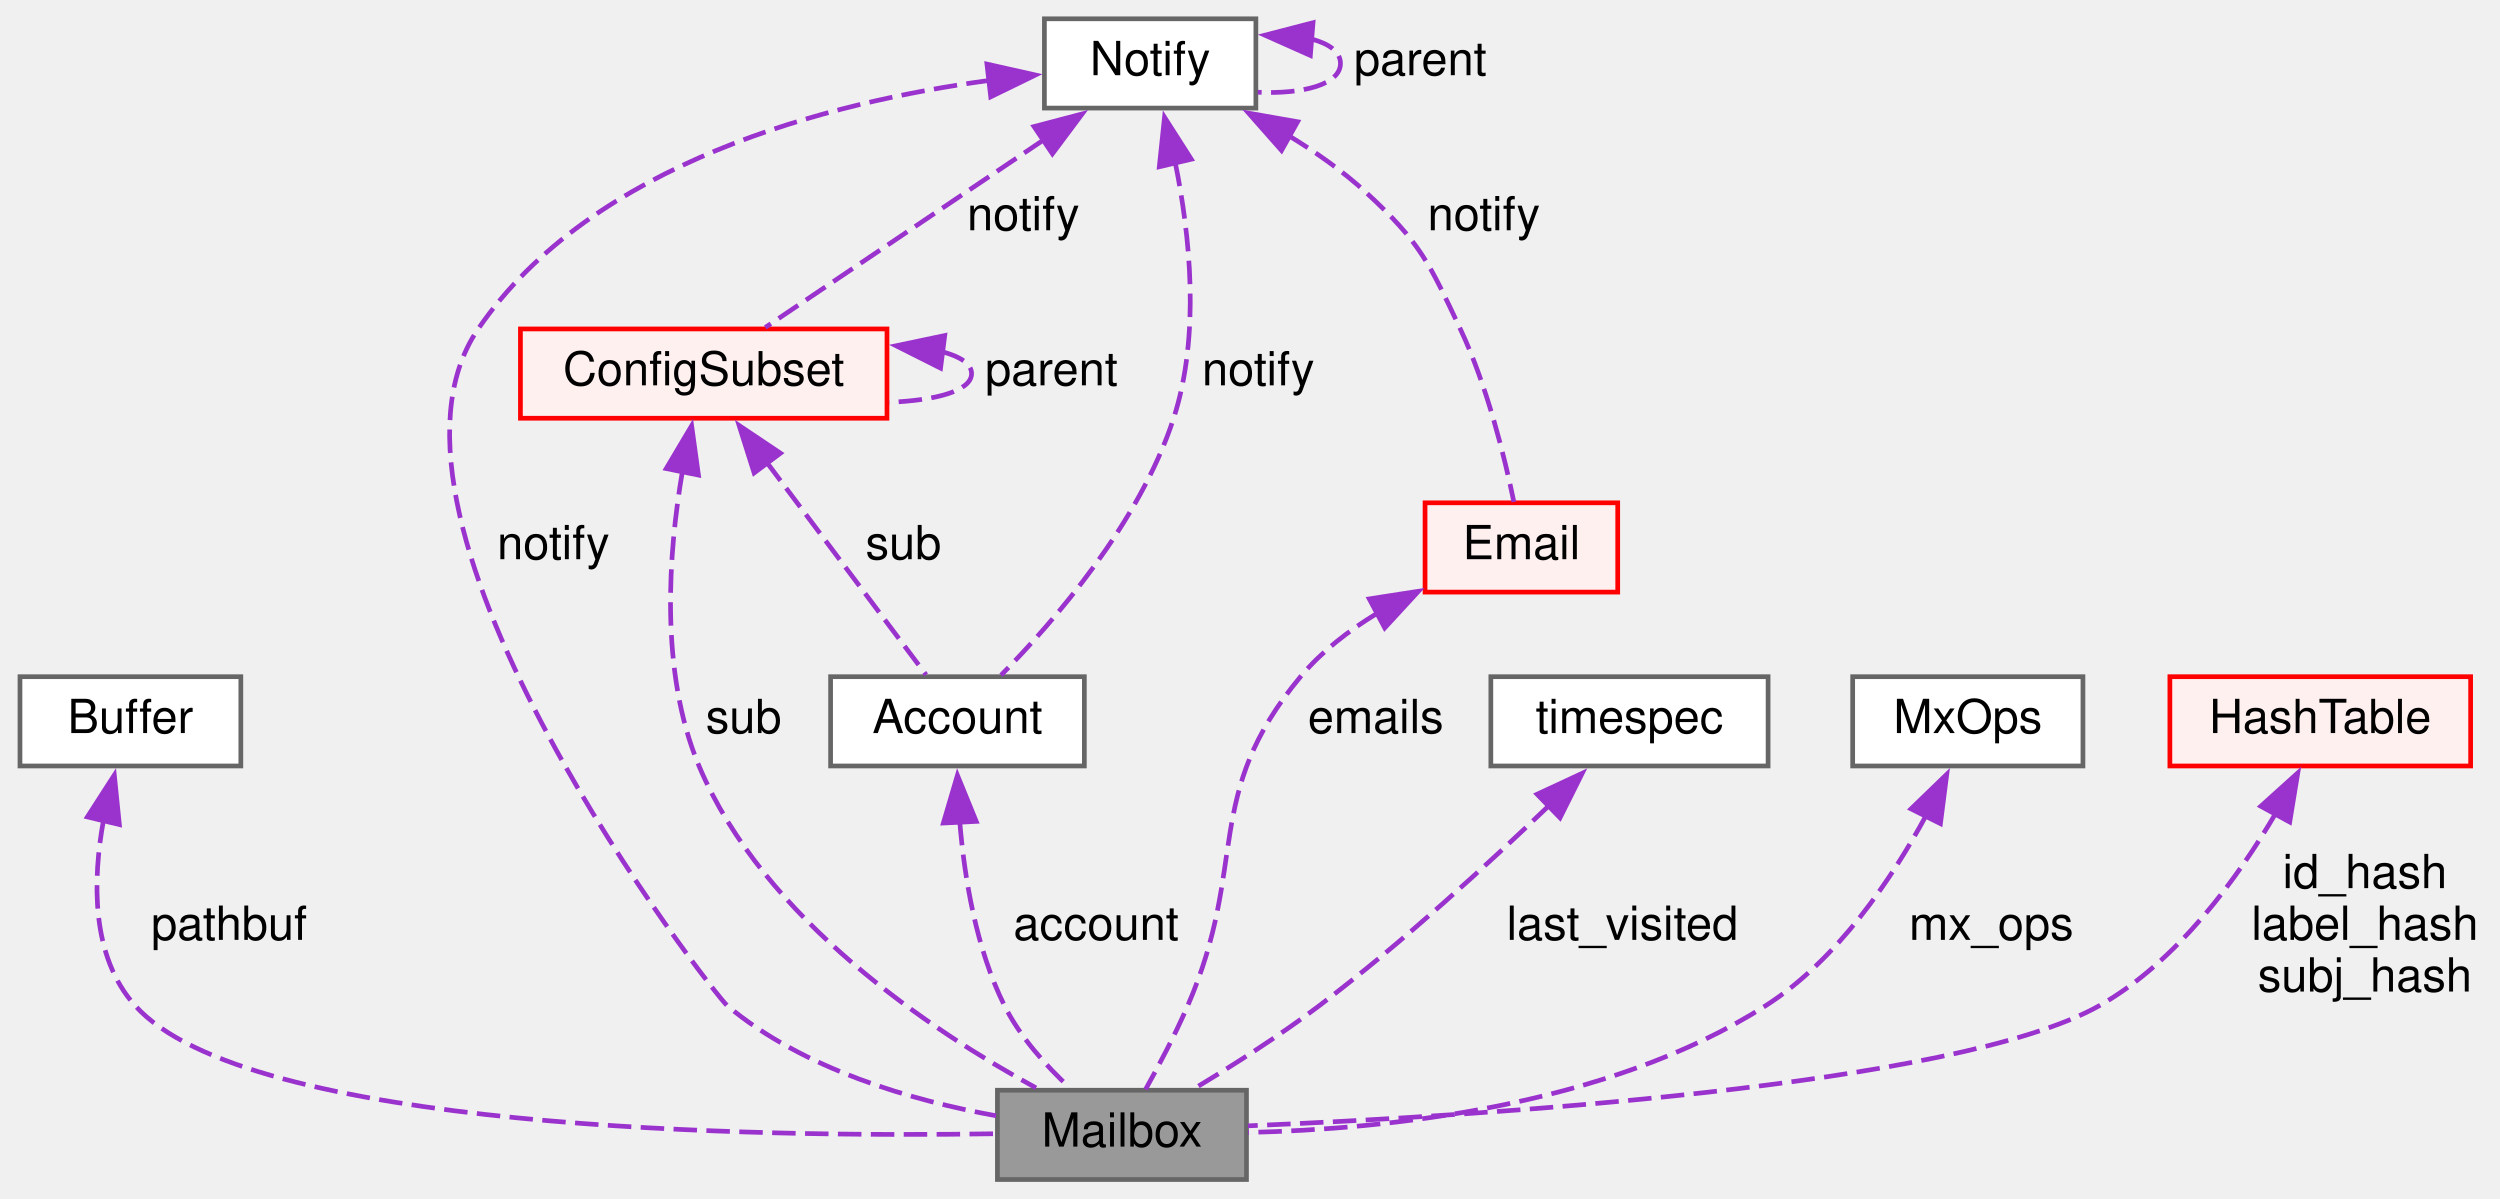
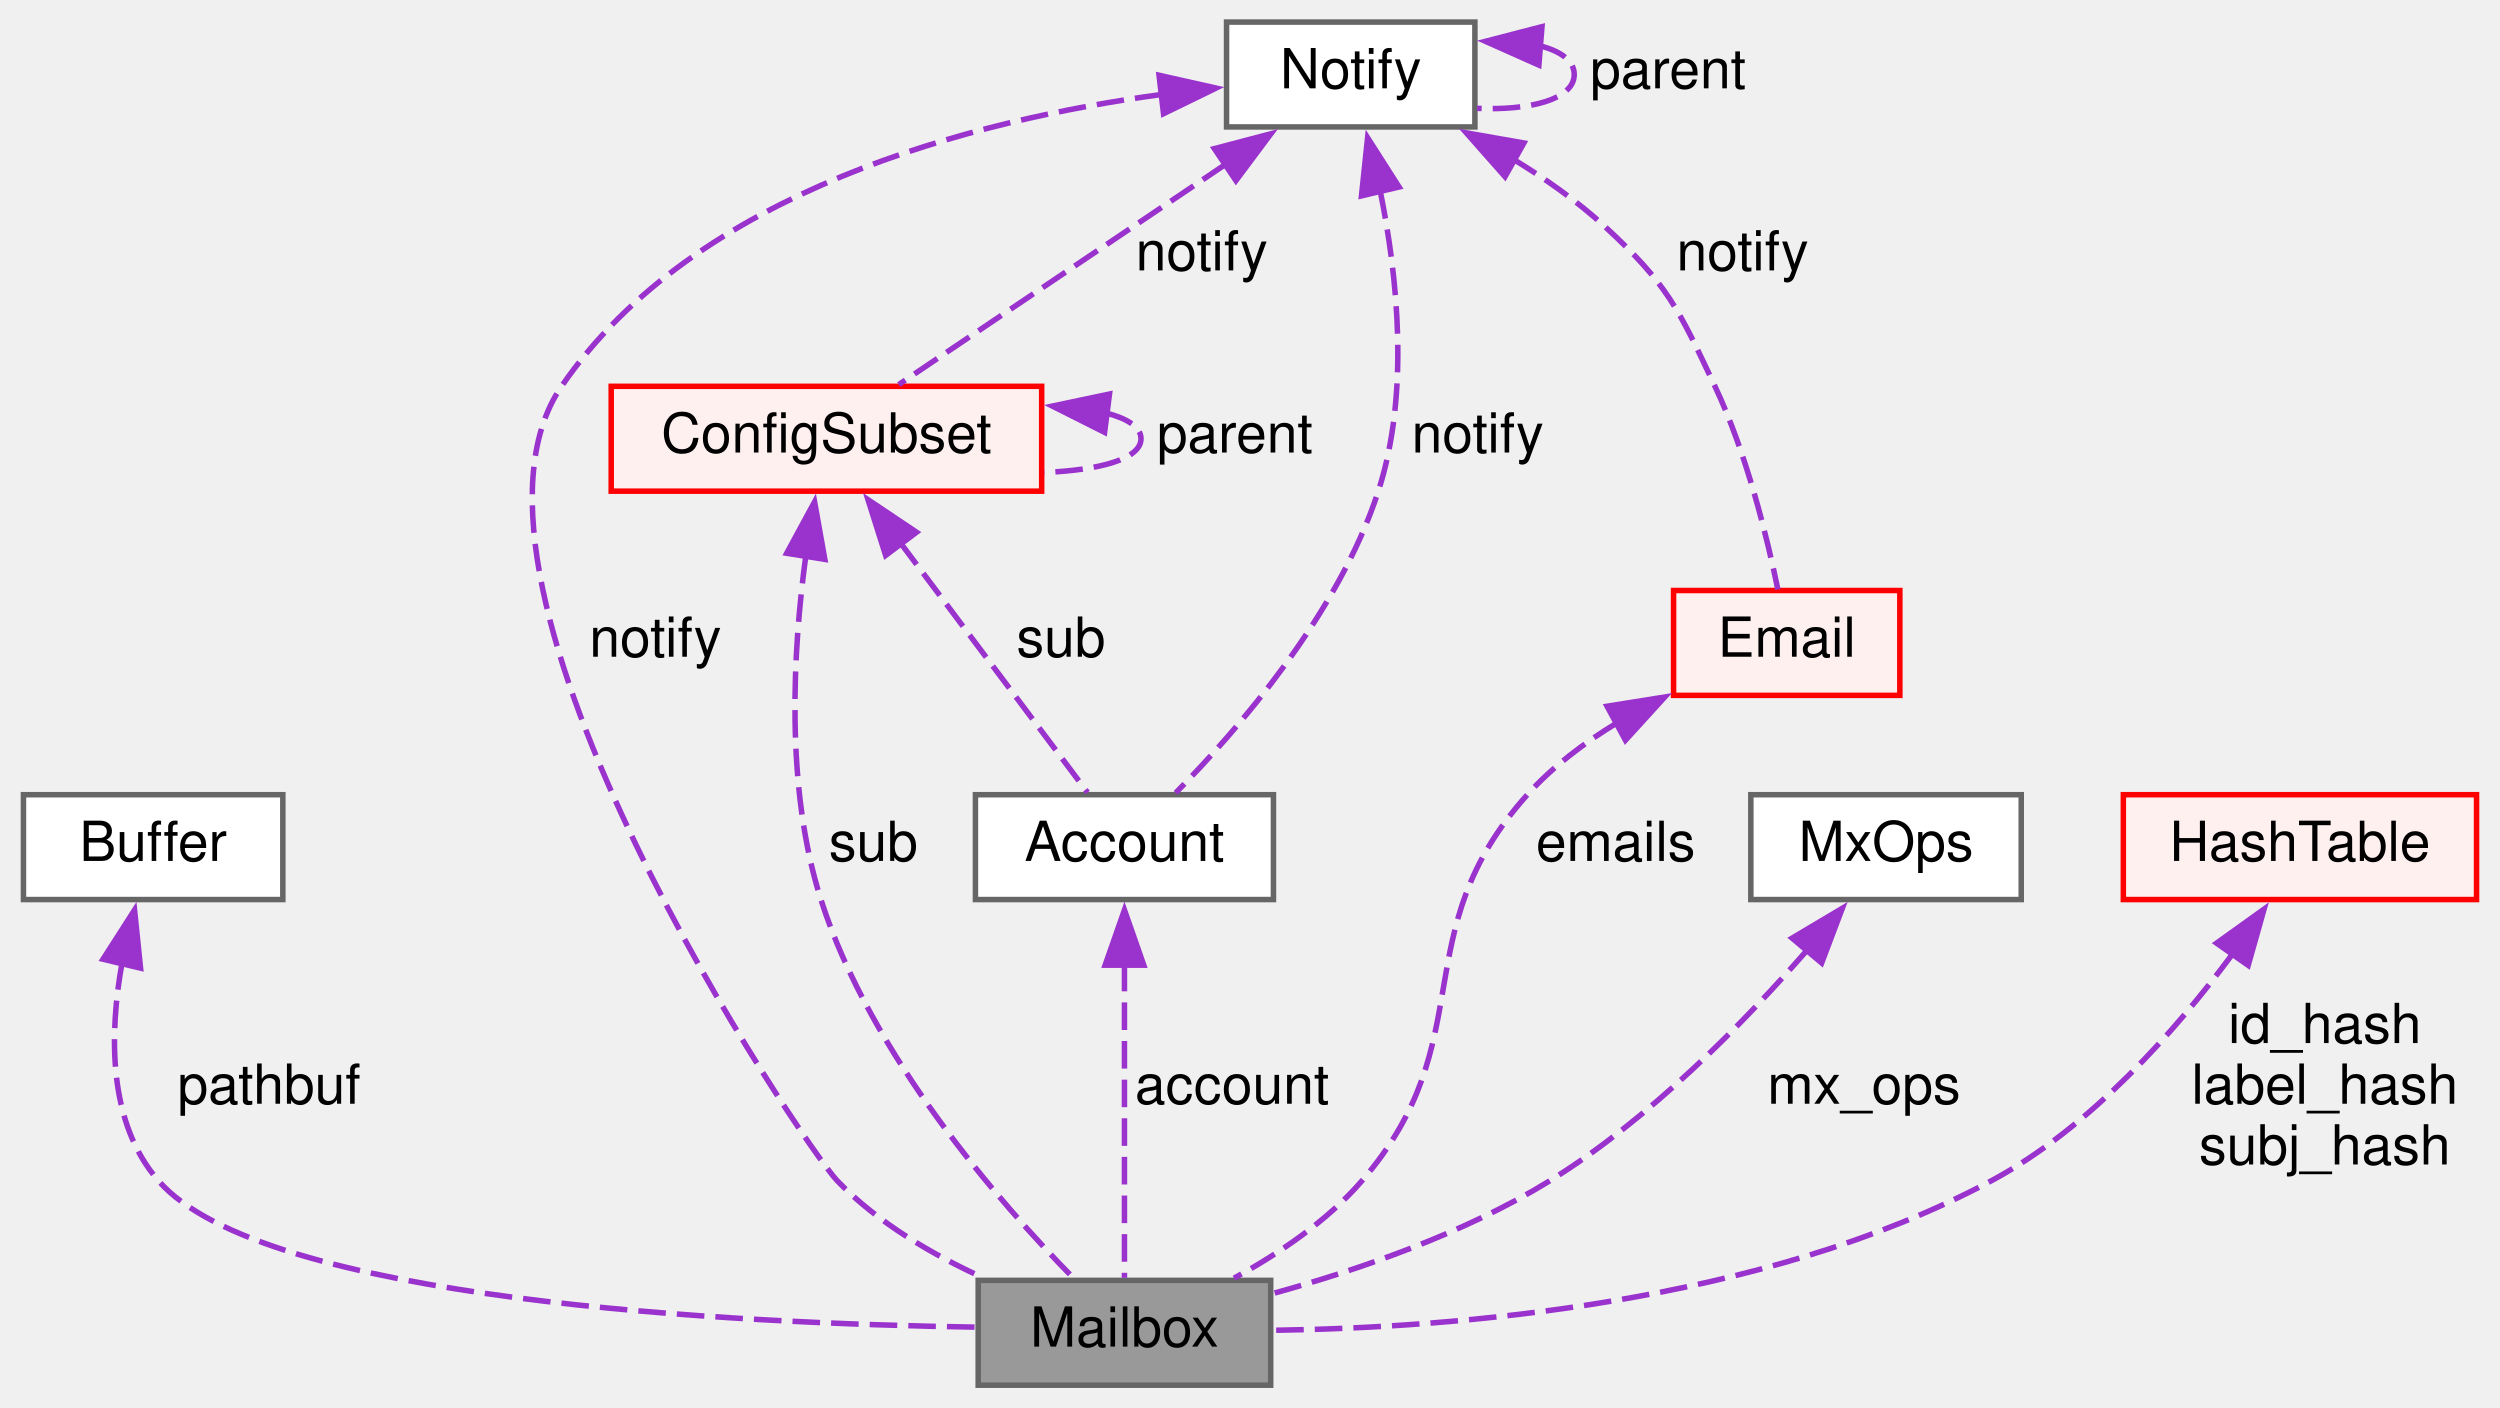
- <svg xmlns="http://www.w3.org/2000/svg" xmlns:xlink="http://www.w3.org/1999/xlink" width="532pt" height="255pt" viewBox="0.00 0.00 531.50 255.00">
+ <svg xmlns="http://www.w3.org/2000/svg" xmlns:xlink="http://www.w3.org/1999/xlink" width="453pt" height="255pt" viewBox="0.00 0.00 452.50 255.00">
  <g id="graph0" class="graph" transform="scale(1 1) rotate(0) translate(4 251)">
    <g id="node1" class="node">
      <g id="a_node1">
        <a xlink:title="A mailbox.">
-           <polygon fill="#999999" stroke="#666666" points="261,-19 208,-19 208,0 261,0 261,-19" />
-           <text text-anchor="middle" x="234.5" y="-7" font-family="Helvetica,sans-Serif" font-size="10.00">Mailbox</text>
+           <polygon fill="#999999" stroke="#666666" points="226,-19 173,-19 173,0 226,0 226,-19" />
+           <text text-anchor="middle" x="199.5" y="-7" font-family="Helvetica,sans-Serif" font-size="10.00">Mailbox</text>
        </a>
      </g>
    </g>
    <g id="node2" class="node">
      <g id="a_node2">
        <a xlink:href="structBuffer.html" target="_top" xlink:title="String manipulation buffer.">
          <polygon fill="white" stroke="#666666" points="47,-107 0,-107 0,-88 47,-88 47,-107" />
          <text text-anchor="middle" x="23.5" y="-95" font-family="Helvetica,sans-Serif" font-size="10.00">Buffer</text>
        </a>
      </g>
    </g>
    <g id="edge1" class="edge">
-       <path fill="none" stroke="#9a32cd" stroke-dasharray="5,2" d="M17.79,-76.55C15.43,-63.7 15.09,-47.49 24.5,-37 48.3,-10.46 156.63,-8.93 207.7,-9.74" />
-       <polygon fill="#9a32cd" stroke="#9a32cd" points="14.34,-77.16 20.08,-86.07 21.15,-75.53 14.34,-77.16" />
+       <path fill="none" stroke="#9a32cd" stroke-dasharray="5,2" d="M17.88,-76.62C15.55,-63.8 15.22,-47.61 24.5,-37 43.47,-15.32 128.53,-11.18 172.69,-10.52" />
+       <polygon fill="#9a32cd" stroke="#9a32cd" points="14.41,-77.19 20.13,-86.11 21.22,-75.57 14.41,-77.19" />
      <text text-anchor="middle" x="44.5" y="-51" font-family="Helvetica,sans-Serif" font-size="10.00"> pathbuf</text>
    </g>
    <g id="node3" class="node">
      <g id="a_node3">
        <a xlink:href="structConfigSubset.html" target="_top" xlink:title="A set of inherited config items.">
          <polygon fill="#fff0f0" stroke="red" points="184.5,-181 106.5,-181 106.5,-162 184.5,-162 184.5,-181" />
          <text text-anchor="middle" x="145.5" y="-169" font-family="Helvetica,sans-Serif" font-size="10.00">ConfigSubset</text>
        </a>
      </g>
    </g>
    <g id="edge2" class="edge">
-       <path fill="none" stroke="#9a32cd" stroke-dasharray="5,2" d="M140.97,-150.71C138.01,-133.44 136.06,-108.09 144.5,-88 158.23,-55.3 194.14,-31.56 216.22,-19.49" />
-       <polygon fill="#9a32cd" stroke="#9a32cd" points="137.52,-151.29 142.93,-160.4 144.38,-149.9 137.52,-151.29" />
+       <path fill="none" stroke="#9a32cd" stroke-dasharray="5,2" d="M141.76,-150.25C139.44,-133.21 137.98,-108.45 144.5,-88 153.52,-59.71 177.05,-32.89 190.22,-19.45" />
+       <polygon fill="#9a32cd" stroke="#9a32cd" points="138.3,-150.75 143.35,-160.07 145.21,-149.64 138.3,-150.75" />
      <text text-anchor="middle" x="154" y="-95" font-family="Helvetica,sans-Serif" font-size="10.00"> sub</text>
    </g>
    <g id="edge3" class="edge">
      <path fill="none" stroke="#9a32cd" stroke-dasharray="5,2" d="M196.24,-176.15C200.12,-175.12 202.5,-173.57 202.5,-171.5 202.5,-167.83 194.96,-165.79 184.93,-165.39" />
      <polygon fill="#9a32cd" stroke="#9a32cd" points="195.9,-172.66 186.43,-177.42 196.79,-179.6 195.9,-172.66" />
      <text text-anchor="middle" x="219.5" y="-169" font-family="Helvetica,sans-Serif" font-size="10.00"> parent</text>
    </g>
-     <g id="node9" class="node">
-       <g id="a_node9">
+     <g id="node8" class="node">
+       <g id="a_node8">
        <a xlink:href="structAccount.html" target="_top" xlink:title="A group of associated Mailboxes.">
          <polygon fill="white" stroke="#666666" points="226.5,-107 172.5,-107 172.5,-88 226.5,-88 226.5,-107" />
          <text text-anchor="middle" x="199.5" y="-95" font-family="Helvetica,sans-Serif" font-size="10.00">Account</text>
        </a>
      </g>
    </g>
-     <g id="edge12" class="edge">
+     <g id="edge11" class="edge">
      <path fill="none" stroke="#9a32cd" stroke-dasharray="5,2" d="M158.84,-152.72C169.63,-138.33 184.38,-118.66 192.82,-107.4" />
      <polygon fill="#9a32cd" stroke="#9a32cd" points="156.23,-150.36 153.03,-160.46 161.83,-154.56 156.23,-150.36" />
      <text text-anchor="middle" x="188" y="-132" font-family="Helvetica,sans-Serif" font-size="10.00"> sub</text>
    </g>
    <g id="node4" class="node">
      <g id="a_node4">
        <a xlink:href="structNotify.html" target="_top" xlink:title="Notification API.">
          <polygon fill="white" stroke="#666666" points="263,-247 218,-247 218,-228 263,-228 263,-247" />
          <text text-anchor="middle" x="240.5" y="-235" font-family="Helvetica,sans-Serif" font-size="10.00">Notify</text>
        </a>
      </g>
    </g>
-     <g id="edge14" class="edge">
-       <path fill="none" stroke="#9a32cd" stroke-dasharray="5,2" d="M206.34,-233.9C172.32,-229.28 121.79,-216.48 97.5,-181 69.4,-139.95 147.79,-39.27 150.5,-37 166.68,-23.45 189.82,-16.81 207.72,-13.56" />
+     <g id="edge13" class="edge">
+       <path fill="none" stroke="#9a32cd" stroke-dasharray="5,2" d="M206.34,-233.9C172.32,-229.28 121.79,-216.48 97.5,-181 72.91,-145.08 141.47,-43.24 147.5,-37 154.82,-29.42 164.77,-23.62 174.01,-19.41" />
      <polygon fill="#9a32cd" stroke="#9a32cd" points="205.77,-237.36 216.1,-235.04 206.58,-230.4 205.77,-237.36" />
-       <text text-anchor="middle" x="113.5" y="-132" font-family="Helvetica,sans-Serif" font-size="10.00"> notify</text>
+       <text text-anchor="middle" x="114.5" y="-132" font-family="Helvetica,sans-Serif" font-size="10.00"> notify</text>
    </g>
    <g id="edge4" class="edge">
      <path fill="none" stroke="#9a32cd" stroke-dasharray="5,2" d="M217.84,-221.24C199.35,-208.78 173.86,-191.61 158.6,-181.32" />
      <polygon fill="#9a32cd" stroke="#9a32cd" points="215.79,-224.07 226.04,-226.76 219.7,-218.27 215.79,-224.07" />
      <text text-anchor="middle" x="213.5" y="-202" font-family="Helvetica,sans-Serif" font-size="10.00"> notify</text>
    </g>
    <g id="edge5" class="edge">
      <path fill="none" stroke="#9a32cd" stroke-dasharray="5,2" d="M274.84,-242.69C278.59,-241.7 281,-239.97 281,-237.5 281,-232.99 272.93,-230.94 263.4,-231.37" />
      <polygon fill="#9a32cd" stroke="#9a32cd" points="274.59,-239.2 264.91,-243.51 275.16,-246.17 274.59,-239.2" />
      <text text-anchor="middle" x="298" y="-235" font-family="Helvetica,sans-Serif" font-size="10.00"> parent</text>
    </g>
    <g id="node5" class="node">
      <g id="a_node5">
        <a xlink:href="structEmail.html" target="_top" xlink:title="The envelope/body of an email.">
          <polygon fill="#fff0f0" stroke="red" points="340,-144 299,-144 299,-125 340,-125 340,-144" />
          <text text-anchor="middle" x="319.5" y="-132" font-family="Helvetica,sans-Serif" font-size="10.00">Email</text>
        </a>
      </g>
    </g>
    <g id="edge7" class="edge">
      <path fill="none" stroke="#9a32cd" stroke-dasharray="5,2" d="M269.82,-222.23C275.68,-218.68 281.55,-214.56 286.5,-210 298.01,-199.39 299.82,-195.16 306.5,-181 312.25,-168.82 315.97,-153.57 317.9,-144.18" />
      <polygon fill="#9a32cd" stroke="#9a32cd" points="268.46,-218.98 261.45,-226.92 271.88,-225.09 268.46,-218.98" />
      <text text-anchor="middle" x="311.5" y="-202" font-family="Helvetica,sans-Serif" font-size="10.00"> notify</text>
    </g>
-     <g id="edge13" class="edge">
+     <g id="edge12" class="edge">
      <path fill="none" stroke="#9a32cd" stroke-dasharray="5,2" d="M245.86,-216.31C248.96,-201.04 251.25,-179.73 245.5,-162 238.28,-139.73 220,-118.72 208.78,-107.33" />
      <polygon fill="#9a32cd" stroke="#9a32cd" points="242.45,-215.51 243.56,-226.05 249.26,-217.12 242.45,-215.51" />
      <text text-anchor="middle" x="263.5" y="-169" font-family="Helvetica,sans-Serif" font-size="10.00"> notify</text>
    </g>
    <g id="edge6" class="edge">
-       <path fill="none" stroke="#9a32cd" stroke-dasharray="5,2" d="M288.81,-120.49C282.78,-116.83 276.95,-112.35 272.5,-107 251.47,-81.72 261.55,-67.19 248.5,-37 245.86,-30.89 242.36,-24.26 239.52,-19.17" />
-       <polygon fill="#9a32cd" stroke="#9a32cd" points="287.13,-123.56 297.6,-125.18 290.42,-117.38 287.13,-123.56" />
+       <path fill="none" stroke="#9a32cd" stroke-dasharray="5,2" d="M288.79,-120.04C282.85,-116.44 277.07,-112.09 272.5,-107 249.9,-81.8 264.61,-62.63 242.5,-37 236.2,-29.7 227.37,-23.78 219.36,-19.4" />
+       <polygon fill="#9a32cd" stroke="#9a32cd" points="286.95,-123.03 297.41,-124.7 290.28,-116.87 286.95,-123.03" />
      <text text-anchor="middle" x="288.5" y="-95" font-family="Helvetica,sans-Serif" font-size="10.00"> emails</text>
    </g>
    <g id="node6" class="node">
      <g id="a_node6">
-         <a xlink:href="structtimespec.html" target="_top" xlink:title="Time value with nanosecond precision.">
-           <polygon fill="white" stroke="#666666" points="372,-107 313,-107 313,-88 372,-88 372,-107" />
-           <text text-anchor="middle" x="342.5" y="-95" font-family="Helvetica,sans-Serif" font-size="10.00">timespec</text>
+         <a xlink:href="structMxOps.html" target="_top" xlink:title=" ">
+           <polygon fill="white" stroke="#666666" points="362,-107 313,-107 313,-88 362,-88 362,-107" />
+           <text text-anchor="middle" x="337.5" y="-95" font-family="Helvetica,sans-Serif" font-size="10.00">MxOps</text>
        </a>
      </g>
    </g>
    <g id="edge8" class="edge">
-       <path fill="none" stroke="#9a32cd" stroke-dasharray="5,2" d="M325.55,-79.74C312.62,-67.33 294.09,-50.32 276.5,-37 268.12,-30.65 258.18,-24.33 250.08,-19.46" />
-       <polygon fill="#9a32cd" stroke="#9a32cd" points="322.84,-81.98 332.45,-86.45 327.72,-76.97 322.84,-81.98" />
-       <text text-anchor="middle" x="341" y="-51" font-family="Helvetica,sans-Serif" font-size="10.00"> last_visited</text>
+       <path fill="none" stroke="#9a32cd" stroke-dasharray="5,2" d="M323.3,-78.95C311.87,-65.81 294.74,-48.24 276.5,-37 261.09,-27.51 241.84,-20.88 226.45,-16.63" />
+       <polygon fill="#9a32cd" stroke="#9a32cd" points="320.47,-81.01 329.58,-86.42 325.83,-76.51 320.47,-81.01" />
+       <text text-anchor="middle" x="333.5" y="-51" font-family="Helvetica,sans-Serif" font-size="10.00"> mx_ops</text>
    </g>
    <g id="node7" class="node">
      <g id="a_node7">
-         <a xlink:href="structMxOps.html" target="_top" xlink:title=" ">
-           <polygon fill="white" stroke="#666666" points="439,-107 390,-107 390,-88 439,-88 439,-107" />
-           <text text-anchor="middle" x="414.5" y="-95" font-family="Helvetica,sans-Serif" font-size="10.00">MxOps</text>
+         <a xlink:href="structHashTable.html" target="_top" xlink:title="A Hash Table.">
+           <polygon fill="#fff0f0" stroke="red" points="444.5,-107 380.5,-107 380.5,-88 444.5,-88 444.5,-107" />
+           <text text-anchor="middle" x="412.5" y="-95" font-family="Helvetica,sans-Serif" font-size="10.00">HashTable</text>
        </a>
      </g>
    </g>
    <g id="edge9" class="edge">
-       <path fill="none" stroke="#9a32cd" stroke-dasharray="5,2" d="M405.62,-77.46C398.35,-64.02 386.78,-46.75 371.5,-37 337.81,-15.5 290.63,-10.7 261.35,-10.01" />
-       <polygon fill="#9a32cd" stroke="#9a32cd" points="402.41,-78.87 410.02,-86.23 408.67,-75.73 402.41,-78.87" />
-       <text text-anchor="middle" x="419.5" y="-51" font-family="Helvetica,sans-Serif" font-size="10.00"> mx_ops</text>
-     </g>
-     <g id="node8" class="node">
-       <g id="a_node8">
-         <a xlink:href="structHashTable.html" target="_top" xlink:title="A Hash Table.">
-           <polygon fill="#fff0f0" stroke="red" points="521.5,-107 457.5,-107 457.5,-88 521.5,-88 521.5,-107" />
-           <text text-anchor="middle" x="489.5" y="-95" font-family="Helvetica,sans-Serif" font-size="10.00">HashTable</text>
-         </a>
-       </g>
+       <path fill="none" stroke="#9a32cd" stroke-dasharray="5,2" d="M400.28,-78.13C390.2,-64.51 374.64,-46.71 356.5,-37 314.95,-14.76 259.1,-10.39 226.44,-9.95" />
+       <polygon fill="#9a32cd" stroke="#9a32cd" points="397.39,-80.1 406,-86.27 403.12,-76.08 397.39,-80.1" />
+       <text text-anchor="middle" x="417" y="-62" font-family="Helvetica,sans-Serif" font-size="10.00"> id_hash</text>
+       <text text-anchor="middle" x="417" y="-51" font-family="Helvetica,sans-Serif" font-size="10.00">label_hash</text>
+       <text text-anchor="middle" x="417" y="-40" font-family="Helvetica,sans-Serif" font-size="10.00">subj_hash</text>
    </g>
    <g id="edge10" class="edge">
-       <path fill="none" stroke="#9a32cd" stroke-dasharray="5,2" d="M480.06,-77.99C472.02,-64.28 459.14,-46.4 442.5,-37 412.08,-19.8 310.29,-13.5 261.3,-11.42" />
-       <polygon fill="#9a32cd" stroke="#9a32cd" points="476.85,-79.43 484.72,-86.53 483,-76.07 476.85,-79.43" />
-       <text text-anchor="middle" x="499" y="-62" font-family="Helvetica,sans-Serif" font-size="10.00"> id_hash</text>
-       <text text-anchor="middle" x="499" y="-51" font-family="Helvetica,sans-Serif" font-size="10.00">label_hash</text>
-       <text text-anchor="middle" x="499" y="-40" font-family="Helvetica,sans-Serif" font-size="10.00">subj_hash</text>
-     </g>
-     <g id="edge11" class="edge">
-       <path fill="none" stroke="#9a32cd" stroke-dasharray="5,2" d="M199.99,-76.1C200.98,-64.17 203.47,-49.12 209.5,-37 212.82,-30.32 218.39,-24.16 223.43,-19.47" />
-       <polygon fill="#9a32cd" stroke="#9a32cd" points="196.5,-75.86 199.49,-86.02 203.49,-76.21 196.5,-75.86" />
-       <text text-anchor="middle" x="229" y="-51" font-family="Helvetica,sans-Serif" font-size="10.00"> account</text>
+       <path fill="none" stroke="#9a32cd" stroke-dasharray="5,2" d="M199.5,-76.37C199.5,-58.37 199.5,-32.83 199.5,-19.46" />
+       <polygon fill="#9a32cd" stroke="#9a32cd" points="196,-76.11 199.5,-86.11 203,-76.11 196,-76.11" />
+       <text text-anchor="middle" x="219" y="-51" font-family="Helvetica,sans-Serif" font-size="10.00"> account</text>
    </g>
  </g>
</svg>
